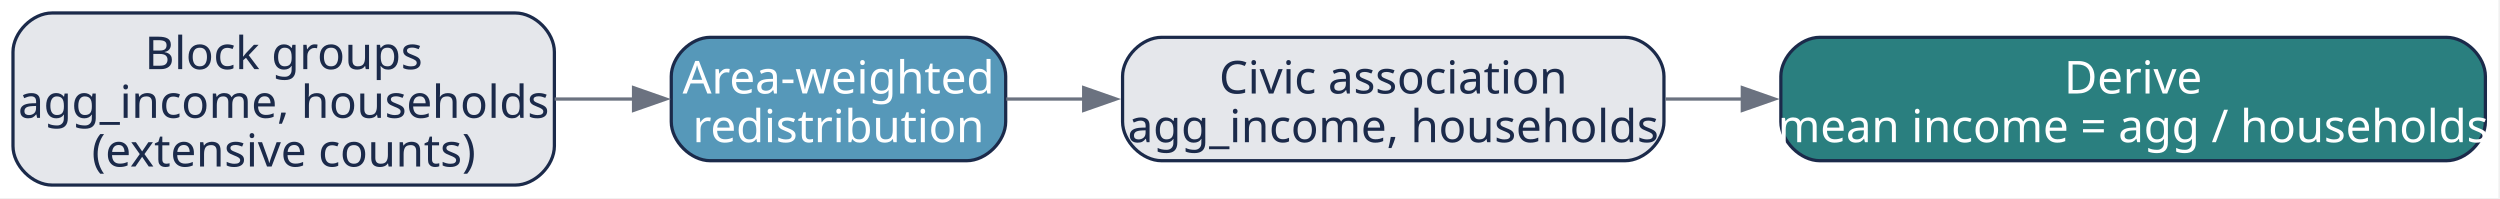
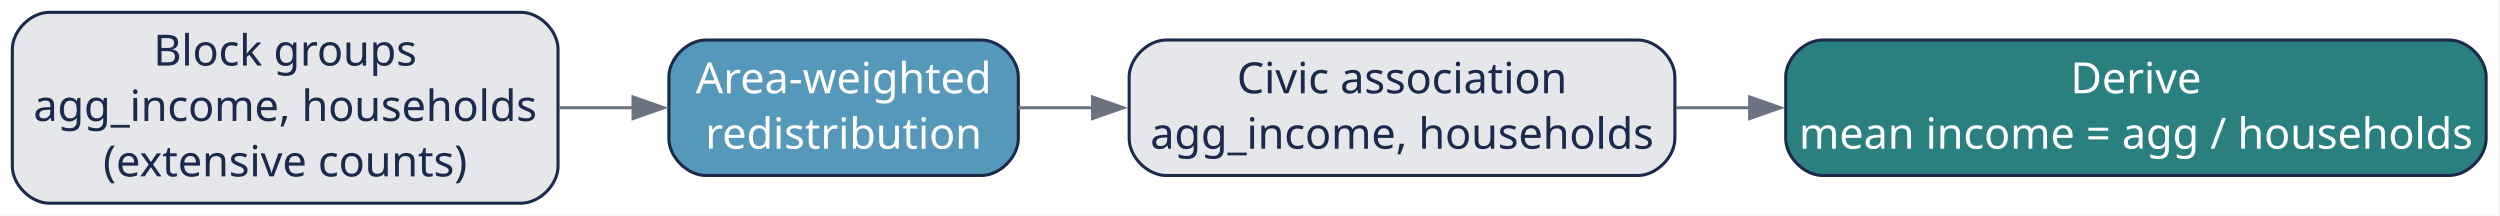
- <svg xmlns="http://www.w3.org/2000/svg" width="770pt" height="61pt" viewBox="0.00 0.00 770.00 61.00">
-   <g id="graph0" class="graph" transform="scale(1 1) rotate(0) translate(4 57)">
-     <polygon fill="white" stroke="none" points="-4,4 -4,-57 765.5,-57 765.5,4 -4,4" />
+ <svg xmlns="http://www.w3.org/2000/svg" width="812pt" height="70pt" viewBox="0.00 0.00 812.00 70.00">
+   <g id="graph0" class="graph" transform="scale(1 1) rotate(0) translate(4 66)">
+     <polygon fill="white" stroke="none" points="-4,4 -4,-66 807.5,-66 807.5,4 -4,4" />
    <g id="node1" class="node">
-       <path fill="#e5e7eb" stroke="#1b2a4a" d="M154.75,-53C154.75,-53 12,-53 12,-53 6,-53 0,-47 0,-41 0,-41 0,-12 0,-12 0,-6 6,0 12,0 12,0 154.75,0 154.75,0 160.75,0 166.75,-6 166.75,-12 166.75,-12 166.75,-41 166.75,-41 166.75,-47 160.75,-53 154.75,-53" />
-       <text xml:space="preserve" text-anchor="middle" x="83.38" y="-35.7" font-family="Libre Franklin" font-size="14.00" fill="#1b2a4a">Block groups</text>
-       <text xml:space="preserve" text-anchor="middle" x="83.38" y="-20.7" font-family="Libre Franklin" font-size="14.00" fill="#1b2a4a">agg_income, households</text>
-       <text xml:space="preserve" text-anchor="middle" x="83.38" y="-5.7" font-family="Libre Franklin" font-size="14.00" fill="#1b2a4a">(extensive counts)</text>
+       <path fill="#e5e7eb" stroke="#1b2a4a" d="M165.25,-62C165.25,-62 12,-62 12,-62 6,-62 0,-56 0,-50 0,-50 0,-12 0,-12 0,-6 6,0 12,0 12,0 165.25,0 165.25,0 171.25,0 177.25,-6 177.25,-12 177.25,-12 177.25,-50 177.25,-50 177.25,-56 171.25,-62 165.25,-62" />
+       <text xml:space="preserve" text-anchor="middle" x="88.62" y="-44.7" font-family="Libre Franklin" font-size="14.00" fill="#1b2a4a">Block groups</text>
+       <text xml:space="preserve" text-anchor="middle" x="88.62" y="-26.7" font-family="Libre Franklin" font-size="14.00" fill="#1b2a4a">agg_income, households</text>
+       <text xml:space="preserve" text-anchor="middle" x="88.62" y="-8.7" font-family="Libre Franklin" font-size="14.00" fill="#1b2a4a">(extensive counts)</text>
    </g>
    <g id="node2" class="node">
-       <path fill="#5698b9" stroke="#1b2a4a" d="M293.75,-45.5C293.75,-45.5 214.75,-45.5 214.75,-45.5 208.75,-45.5 202.75,-39.5 202.75,-33.5 202.75,-33.5 202.75,-19.5 202.75,-19.5 202.75,-13.5 208.75,-7.5 214.75,-7.5 214.75,-7.5 293.75,-7.5 293.75,-7.5 299.75,-7.5 305.75,-13.5 305.75,-19.5 305.75,-19.5 305.75,-33.5 305.75,-33.5 305.75,-39.5 299.75,-45.5 293.75,-45.5" />
-       <text xml:space="preserve" text-anchor="middle" x="254.25" y="-28.2" font-family="Libre Franklin" font-size="14.00" fill="white">Area-weighted</text>
-       <text xml:space="preserve" text-anchor="middle" x="254.25" y="-13.2" font-family="Libre Franklin" font-size="14.00" fill="white">redistribution</text>
+       <path fill="#5698b9" stroke="#1b2a4a" d="M314.75,-53C314.75,-53 225.25,-53 225.25,-53 219.25,-53 213.25,-47 213.25,-41 213.25,-41 213.25,-21 213.25,-21 213.25,-15 219.25,-9 225.25,-9 225.25,-9 314.75,-9 314.75,-9 320.75,-9 326.75,-15 326.75,-21 326.75,-21 326.75,-41 326.75,-41 326.75,-47 320.75,-53 314.75,-53" />
+       <text xml:space="preserve" text-anchor="middle" x="270" y="-35.7" font-family="Libre Franklin" font-size="14.00" fill="white">Area-weighted</text>
+       <text xml:space="preserve" text-anchor="middle" x="270" y="-17.7" font-family="Libre Franklin" font-size="14.00" fill="white">redistribution</text>
    </g>
    <g id="edge1" class="edge">
-       <path fill="none" stroke="#6b7280" d="M166.83,-26.5C175.05,-26.5 183.28,-26.5 191.24,-26.5" />
-       <polygon fill="#6b7280" stroke="#6b7280" points="191.13,-30 201.13,-26.5 191.13,-23 191.13,-30" />
+       <path fill="none" stroke="#6b7280" d="M177.74,-31C185.83,-31 193.94,-31 201.81,-31" />
+       <polygon fill="#6b7280" stroke="#6b7280" points="201.61,-34.5 211.61,-31 201.61,-27.5 201.61,-34.5" />
    </g>
    <g id="node3" class="node">
-       <path fill="#e5e7eb" stroke="#1b2a4a" d="M496.5,-45.5C496.5,-45.5 353.75,-45.5 353.75,-45.5 347.75,-45.5 341.75,-39.5 341.75,-33.5 341.75,-33.5 341.75,-19.5 341.75,-19.5 341.75,-13.5 347.75,-7.5 353.75,-7.5 353.75,-7.5 496.5,-7.5 496.5,-7.5 502.5,-7.5 508.5,-13.5 508.5,-19.5 508.5,-19.5 508.5,-33.5 508.5,-33.5 508.5,-39.5 502.5,-45.5 496.5,-45.5" />
-       <text xml:space="preserve" text-anchor="middle" x="425.12" y="-28.2" font-family="Libre Franklin" font-size="14.00" fill="#1b2a4a">Civic association</text>
-       <text xml:space="preserve" text-anchor="middle" x="425.12" y="-13.2" font-family="Libre Franklin" font-size="14.00" fill="#1b2a4a">agg_income, households</text>
+       <path fill="#e5e7eb" stroke="#1b2a4a" d="M528,-53C528,-53 374.75,-53 374.75,-53 368.75,-53 362.75,-47 362.75,-41 362.75,-41 362.75,-21 362.75,-21 362.75,-15 368.75,-9 374.75,-9 374.75,-9 528,-9 528,-9 534,-9 540,-15 540,-21 540,-21 540,-41 540,-41 540,-47 534,-53 528,-53" />
+       <text xml:space="preserve" text-anchor="middle" x="451.38" y="-35.7" font-family="Libre Franklin" font-size="14.00" fill="#1b2a4a">Civic association</text>
+       <text xml:space="preserve" text-anchor="middle" x="451.38" y="-17.7" font-family="Libre Franklin" font-size="14.00" fill="#1b2a4a">agg_income, households</text>
    </g>
    <g id="edge2" class="edge">
-       <path fill="none" stroke="#6b7280" d="M305.92,-26.5C313.6,-26.5 321.73,-26.5 329.98,-26.5" />
-       <polygon fill="#6b7280" stroke="#6b7280" points="329.77,-30 339.77,-26.5 329.77,-23 329.77,-30" />
+       <path fill="none" stroke="#6b7280" d="M326.77,-31C334.55,-31 342.73,-31 351.01,-31" />
+       <polygon fill="#6b7280" stroke="#6b7280" points="350.84,-34.5 360.84,-31 350.84,-27.5 350.84,-34.5" />
    </g>
    <g id="node4" class="node">
-       <path fill="#2a7f7f" stroke="#1b2a4a" d="M749.5,-45.5C749.5,-45.5 556.5,-45.5 556.5,-45.5 550.5,-45.5 544.5,-39.5 544.5,-33.5 544.5,-33.5 544.5,-19.5 544.5,-19.5 544.5,-13.5 550.5,-7.5 556.5,-7.5 556.5,-7.5 749.5,-7.5 749.5,-7.5 755.5,-7.5 761.5,-13.5 761.5,-19.5 761.5,-19.5 761.5,-33.5 761.5,-33.5 761.5,-39.5 755.5,-45.5 749.5,-45.5" />
-       <text xml:space="preserve" text-anchor="middle" x="653" y="-28.2" font-family="Libre Franklin" font-size="14.00" fill="white">Derive</text>
-       <text xml:space="preserve" text-anchor="middle" x="653" y="-13.2" font-family="Libre Franklin" font-size="14.00" fill="white">mean income = agg / households</text>
+       <path fill="#2a7f7f" stroke="#1b2a4a" d="M791.5,-53C791.5,-53 588,-53 588,-53 582,-53 576,-47 576,-41 576,-41 576,-21 576,-21 576,-15 582,-9 588,-9 588,-9 791.5,-9 791.5,-9 797.5,-9 803.5,-15 803.5,-21 803.5,-21 803.5,-41 803.5,-41 803.5,-47 797.5,-53 791.5,-53" />
+       <text xml:space="preserve" text-anchor="middle" x="689.75" y="-35.7" font-family="Libre Franklin" font-size="14.00" fill="white">Derive</text>
+       <text xml:space="preserve" text-anchor="middle" x="689.75" y="-17.7" font-family="Libre Franklin" font-size="14.00" fill="white">mean income = agg / households</text>
    </g>
    <g id="edge3" class="edge">
-       <path fill="none" stroke="#6b7280" d="M508.95,-26.5C516.74,-26.5 524.73,-26.5 532.77,-26.5" />
-       <polygon fill="#6b7280" stroke="#6b7280" points="532.63,-30 542.63,-26.5 532.63,-23 532.63,-30" />
+       <path fill="none" stroke="#6b7280" d="M540.39,-31C548.24,-31 556.28,-31 564.36,-31" />
+       <polygon fill="#6b7280" stroke="#6b7280" points="564.28,-34.5 574.28,-31 564.28,-27.5 564.28,-34.5" />
    </g>
  </g>
</svg>
